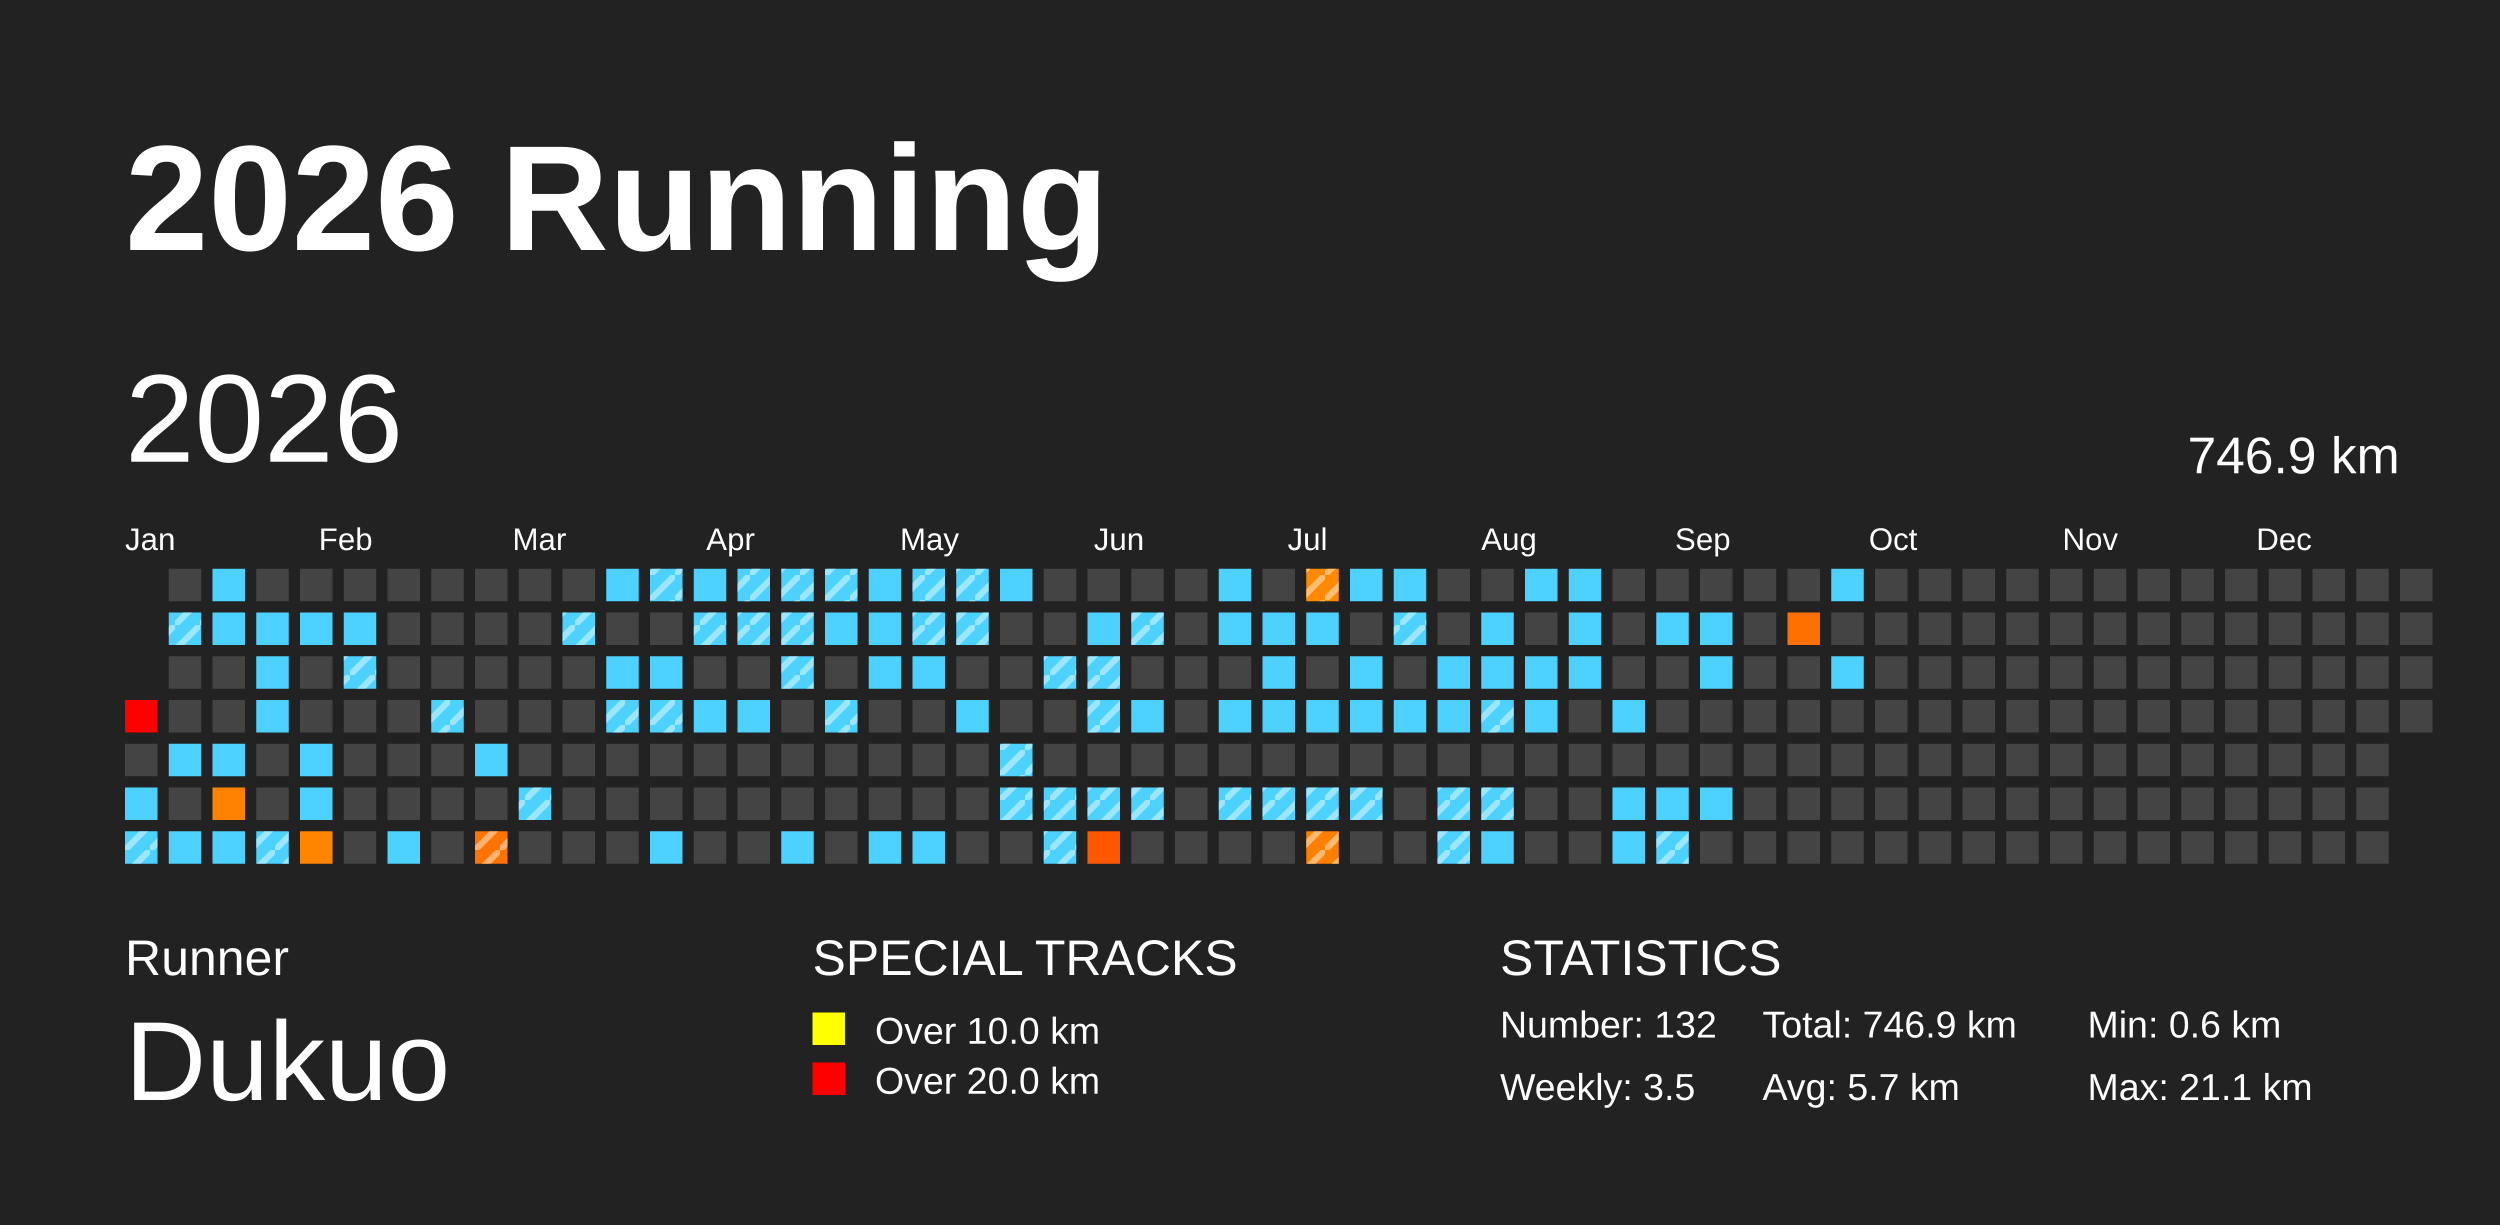
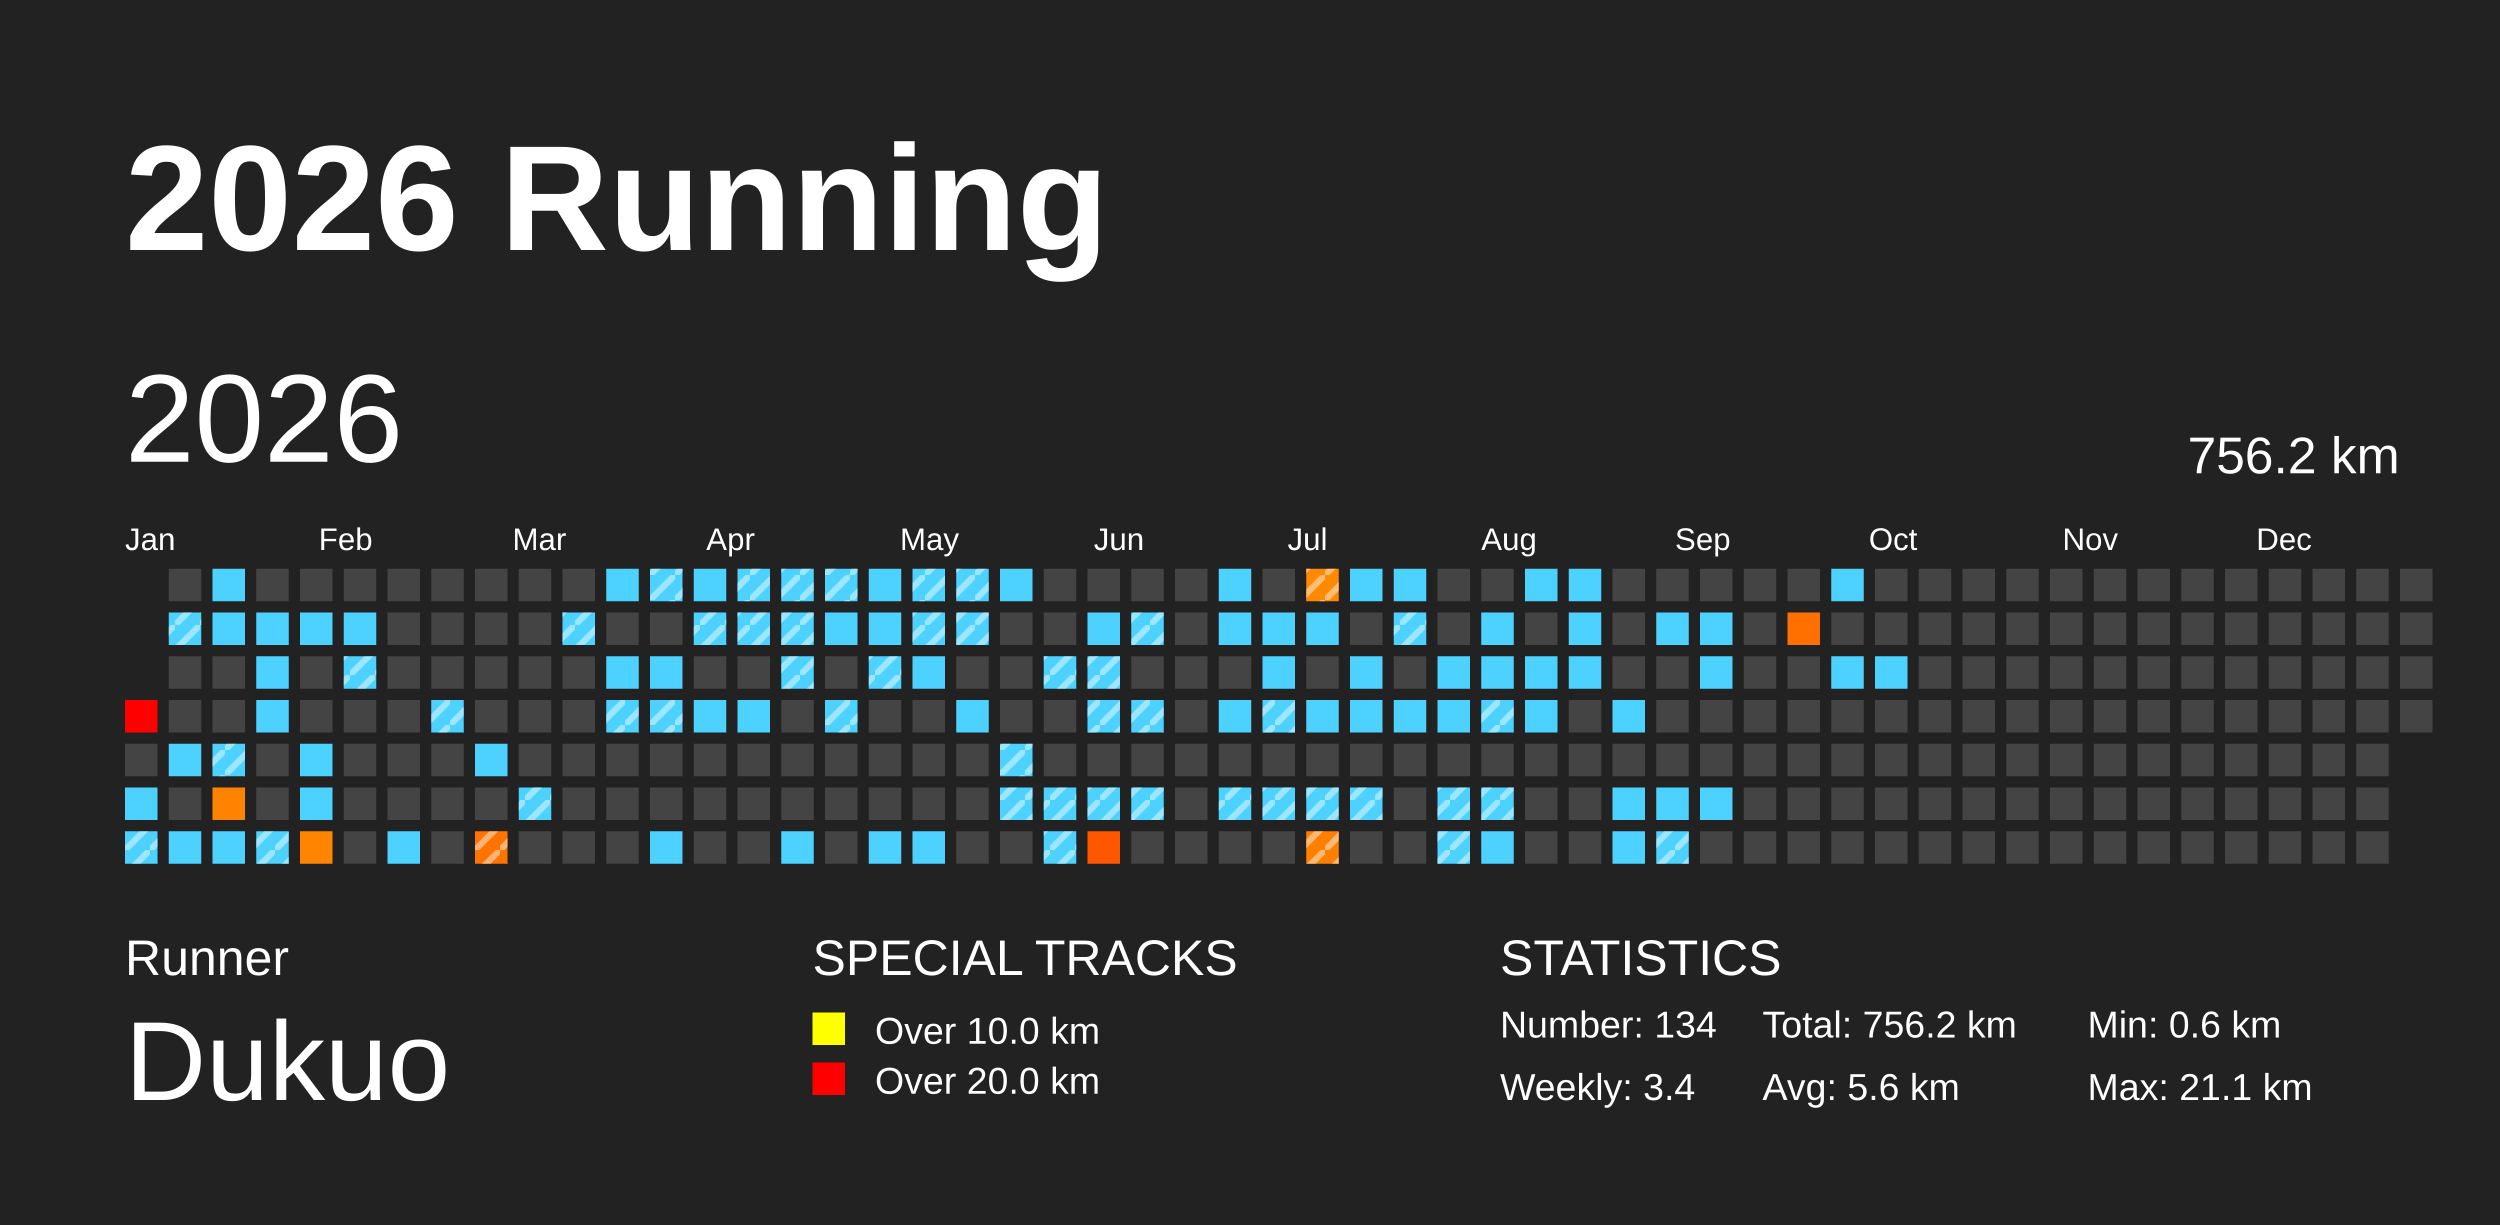
<svg xmlns="http://www.w3.org/2000/svg" baseProfile="full" height="98mm" version="1.1" viewBox="0,0,200,98" width="200mm">
  <defs>
    <pattern height="2" id="indoor-stripe" patternUnits="userSpaceOnUse" width="2">
      <line stroke="white" stroke-opacity="0.45" stroke-width="0.5" x1="0" x2="2" y1="2" y2="0" />
    </pattern>
  </defs>
  <rect fill="#222222" height="98" width="200" x="0" y="0" />
  <text fill="#FFFFFF" style="font-size:12px; font-family:Arial; font-weight:bold;" x="10" y="20">2026 Running</text>
  <text fill="#FFFFFF" style="font-size:4px; font-family:Arial" x="10" y="78">Runner</text>
  <text fill="#FFFFFF" style="font-size:9px; font-family:Arial" x="10" y="88">Dukuo</text>
  <text fill="#FFFFFF" style="font-size:4px; font-family:Arial" x="65" y="78">SPECIAL TRACKS</text>
  <rect fill="yellow" height="2.6" width="2.6" x="65" y="81" />
  <text fill="#FFFFFF" style="font-size:3px; font-family:Arial" x="70" y="83.5">Over 10.0 km</text>
  <rect fill="red" height="2.6" width="2.6" x="65" y="85" />
  <text fill="#FFFFFF" style="font-size:3px; font-family:Arial" x="70" y="87.5">Over 20.0 km</text>
  <text fill="#FFFFFF" style="font-size:4px; font-family:Arial" x="120" y="78">STATISTICS</text>
-   <text fill="#FFFFFF" style="font-size:3px; font-family:Arial" x="120" y="83">Number: 132</text>
-   <text fill="#FFFFFF" style="font-size:3px; font-family:Arial" x="120" y="88">Weekly: 3.5</text>
-   <text fill="#FFFFFF" style="font-size:3px; font-family:Arial" x="141" y="83">Total: 746.9 km</text>
-   <text fill="#FFFFFF" style="font-size:3px; font-family:Arial" x="141" y="88">Avg: 5.7 km</text>
+   <text fill="#FFFFFF" style="font-size:3px; font-family:Arial" x="120" y="83">Number: 134</text>
+   <text fill="#FFFFFF" style="font-size:3px; font-family:Arial" x="120" y="88">Weekly: 3.4</text>
+   <text fill="#FFFFFF" style="font-size:3px; font-family:Arial" x="141" y="83">Total: 756.2 km</text>
+   <text fill="#FFFFFF" style="font-size:3px; font-family:Arial" x="141" y="88">Avg: 5.6 km</text>
  <text fill="#FFFFFF" style="font-size:3px; font-family:Arial" x="167" y="83">Min: 0.6 km</text>
  <text fill="#FFFFFF" style="font-size:3px; font-family:Arial" x="167" y="88">Max: 21.1 km</text>
  <text dominant-baseline="hanging" fill="#FFFFFF" style="font-size:10.0px; font-family:Arial;" x="10" y="30">2026</text>
-   <text dominant-baseline="hanging" fill="#FFFFFF" style="font-size:4.125px; font-family:Arial;" x="175" y="35">746.9 km</text>
+   <text dominant-baseline="hanging" fill="#FFFFFF" style="font-size:4.125px; font-family:Arial;" x="175" y="35">756.2 km</text>
  <text fill="#FFFFFF" style="font-size:2.5px; font-family:Arial" x="10.0" y="44">Jan</text>
  <text fill="#FFFFFF" style="font-size:2.5px; font-family:Arial" x="25.5" y="44">Feb</text>
  <text fill="#FFFFFF" style="font-size:2.5px; font-family:Arial" x="41.0" y="44">Mar</text>
  <text fill="#FFFFFF" style="font-size:2.5px; font-family:Arial" x="56.5" y="44">Apr</text>
  <text fill="#FFFFFF" style="font-size:2.5px; font-family:Arial" x="72.0" y="44">May</text>
  <text fill="#FFFFFF" style="font-size:2.5px; font-family:Arial" x="87.5" y="44">Jun</text>
  <text fill="#FFFFFF" style="font-size:2.5px; font-family:Arial" x="103.0" y="44">Jul</text>
  <text fill="#FFFFFF" style="font-size:2.5px; font-family:Arial" x="118.5" y="44">Aug</text>
  <text fill="#FFFFFF" style="font-size:2.5px; font-family:Arial" x="134.0" y="44">Sep</text>
  <text fill="#FFFFFF" style="font-size:2.5px; font-family:Arial" x="149.5" y="44">Oct</text>
  <text fill="#FFFFFF" style="font-size:2.5px; font-family:Arial" x="165.0" y="44">Nov</text>
  <text fill="#FFFFFF" style="font-size:2.5px; font-family:Arial" x="180.5" y="44">Dec</text>
  <rect fill="red" height="2.6" width="2.6" x="10.0" y="56.0" />
  <rect fill="#444444" height="2.6" width="2.6" x="10.0" y="59.5" />
  <rect fill="#4dd2ff" height="2.6" width="2.6" x="10.0" y="63.0" />
  <rect fill="#4dd2ff" height="2.6" width="2.6" x="10.0" y="66.5" />
  <rect fill="url(#indoor-stripe)" height="2.6" style="pointer-events: none;" width="2.6" x="10.0" y="66.5" />
  <rect fill="#444444" height="2.6" width="2.6" x="13.5" y="45.5" />
  <rect fill="#4dd2ff" height="2.6" width="2.6" x="13.5" y="49.0" />
  <rect fill="url(#indoor-stripe)" height="2.6" style="pointer-events: none;" width="2.6" x="13.5" y="49.0" />
  <rect fill="#444444" height="2.6" width="2.6" x="13.5" y="52.5" />
  <rect fill="#444444" height="2.6" width="2.6" x="13.5" y="56.0" />
  <rect fill="#4dd2ff" height="2.6" width="2.6" x="13.5" y="59.5" />
  <rect fill="#444444" height="2.6" width="2.6" x="13.5" y="63.0" />
  <rect fill="#4dd2ff" height="2.6" width="2.6" x="13.5" y="66.5" />
  <rect fill="#4dd2ff" height="2.6" width="2.6" x="17.0" y="45.5" />
  <rect fill="#4dd2ff" height="2.6" width="2.6" x="17.0" y="49.0" />
  <rect fill="#444444" height="2.6" width="2.6" x="17.0" y="52.5" />
  <rect fill="#444444" height="2.6" width="2.6" x="17.0" y="56.0" />
  <rect fill="#4dd2ff" height="2.6" width="2.6" x="17.0" y="59.5" />
+   <rect fill="url(#indoor-stripe)" height="2.6" style="pointer-events: none;" width="2.6" x="17.0" y="59.5" />
  <rect fill="#ff8300" height="2.6" width="2.6" x="17.0" y="63.0" />
  <rect fill="#4dd2ff" height="2.6" width="2.6" x="17.0" y="66.5" />
  <rect fill="#444444" height="2.6" width="2.6" x="20.5" y="45.5" />
  <rect fill="#4dd2ff" height="2.6" width="2.6" x="20.5" y="49.0" />
  <rect fill="#4dd2ff" height="2.6" width="2.6" x="20.5" y="52.5" />
  <rect fill="#4dd2ff" height="2.6" width="2.6" x="20.5" y="56.0" />
  <rect fill="#444444" height="2.6" width="2.6" x="20.5" y="59.5" />
  <rect fill="#444444" height="2.6" width="2.6" x="20.5" y="63.0" />
  <rect fill="#4dd2ff" height="2.6" width="2.6" x="20.5" y="66.5" />
  <rect fill="url(#indoor-stripe)" height="2.6" style="pointer-events: none;" width="2.6" x="20.5" y="66.5" />
  <rect fill="#444444" height="2.6" width="2.6" x="24.0" y="45.5" />
  <rect fill="#4dd2ff" height="2.6" width="2.6" x="24.0" y="49.0" />
  <rect fill="#444444" height="2.6" width="2.6" x="24.0" y="52.5" />
  <rect fill="#444444" height="2.6" width="2.6" x="24.0" y="56.0" />
  <rect fill="#4dd2ff" height="2.6" width="2.6" x="24.0" y="59.5" />
  <rect fill="#4dd2ff" height="2.6" width="2.6" x="24.0" y="63.0" />
  <rect fill="#ff8500" height="2.6" width="2.6" x="24.0" y="66.5" />
  <rect fill="#444444" height="2.6" width="2.6" x="27.5" y="45.5" />
  <rect fill="#4dd2ff" height="2.6" width="2.6" x="27.5" y="49.0" />
  <rect fill="#4dd2ff" height="2.6" width="2.6" x="27.5" y="52.5" />
  <rect fill="url(#indoor-stripe)" height="2.6" style="pointer-events: none;" width="2.6" x="27.5" y="52.5" />
  <rect fill="#444444" height="2.6" width="2.6" x="27.5" y="56.0" />
  <rect fill="#444444" height="2.6" width="2.6" x="27.5" y="59.5" />
  <rect fill="#444444" height="2.6" width="2.6" x="27.5" y="63.0" />
  <rect fill="#444444" height="2.6" width="2.6" x="27.5" y="66.5" />
  <rect fill="#444444" height="2.6" width="2.6" x="31.0" y="45.5" />
  <rect fill="#444444" height="2.6" width="2.6" x="31.0" y="49.0" />
  <rect fill="#444444" height="2.6" width="2.6" x="31.0" y="52.5" />
  <rect fill="#444444" height="2.6" width="2.6" x="31.0" y="56.0" />
  <rect fill="#444444" height="2.6" width="2.6" x="31.0" y="59.5" />
  <rect fill="#444444" height="2.6" width="2.6" x="31.0" y="63.0" />
  <rect fill="#4dd2ff" height="2.6" width="2.6" x="31.0" y="66.5" />
  <rect fill="#444444" height="2.6" width="2.6" x="34.5" y="45.5" />
  <rect fill="#444444" height="2.6" width="2.6" x="34.5" y="49.0" />
  <rect fill="#444444" height="2.6" width="2.6" x="34.5" y="52.5" />
  <rect fill="#4dd2ff" height="2.6" width="2.6" x="34.5" y="56.0" />
  <rect fill="url(#indoor-stripe)" height="2.6" style="pointer-events: none;" width="2.6" x="34.5" y="56.0" />
  <rect fill="#444444" height="2.6" width="2.6" x="34.5" y="59.5" />
  <rect fill="#444444" height="2.6" width="2.6" x="34.5" y="63.0" />
  <rect fill="#444444" height="2.6" width="2.6" x="34.5" y="66.5" />
  <rect fill="#444444" height="2.6" width="2.6" x="38.0" y="45.5" />
  <rect fill="#444444" height="2.6" width="2.6" x="38.0" y="49.0" />
  <rect fill="#444444" height="2.6" width="2.6" x="38.0" y="52.5" />
  <rect fill="#444444" height="2.6" width="2.6" x="38.0" y="56.0" />
  <rect fill="#4dd2ff" height="2.6" width="2.6" x="38.0" y="59.5" />
  <rect fill="#444444" height="2.6" width="2.6" x="38.0" y="63.0" />
  <rect fill="#ff7300" height="2.6" width="2.6" x="38.0" y="66.5" />
  <rect fill="url(#indoor-stripe)" height="2.6" style="pointer-events: none;" width="2.6" x="38.0" y="66.5" />
  <rect fill="#444444" height="2.6" width="2.6" x="41.5" y="45.5" />
  <rect fill="#444444" height="2.6" width="2.6" x="41.5" y="49.0" />
  <rect fill="#444444" height="2.6" width="2.6" x="41.5" y="52.5" />
  <rect fill="#444444" height="2.6" width="2.6" x="41.5" y="56.0" />
  <rect fill="#444444" height="2.6" width="2.6" x="41.5" y="59.5" />
  <rect fill="#4dd2ff" height="2.6" width="2.6" x="41.5" y="63.0" />
  <rect fill="url(#indoor-stripe)" height="2.6" style="pointer-events: none;" width="2.6" x="41.5" y="63.0" />
  <rect fill="#444444" height="2.6" width="2.6" x="41.5" y="66.5" />
  <rect fill="#444444" height="2.6" width="2.6" x="45.0" y="45.5" />
  <rect fill="#4dd2ff" height="2.6" width="2.6" x="45.0" y="49.0" />
  <rect fill="url(#indoor-stripe)" height="2.6" style="pointer-events: none;" width="2.6" x="45.0" y="49.0" />
  <rect fill="#444444" height="2.6" width="2.6" x="45.0" y="52.5" />
  <rect fill="#444444" height="2.6" width="2.6" x="45.0" y="56.0" />
  <rect fill="#444444" height="2.6" width="2.6" x="45.0" y="59.5" />
  <rect fill="#444444" height="2.6" width="2.6" x="45.0" y="63.0" />
  <rect fill="#444444" height="2.6" width="2.6" x="45.0" y="66.5" />
  <rect fill="#4dd2ff" height="2.6" width="2.6" x="48.5" y="45.5" />
  <rect fill="#444444" height="2.6" width="2.6" x="48.5" y="49.0" />
  <rect fill="#4dd2ff" height="2.6" width="2.6" x="48.5" y="52.5" />
  <rect fill="#4dd2ff" height="2.6" width="2.6" x="48.5" y="56.0" />
  <rect fill="url(#indoor-stripe)" height="2.6" style="pointer-events: none;" width="2.6" x="48.5" y="56.0" />
  <rect fill="#444444" height="2.6" width="2.6" x="48.5" y="59.5" />
  <rect fill="#444444" height="2.6" width="2.6" x="48.5" y="63.0" />
  <rect fill="#444444" height="2.6" width="2.6" x="48.5" y="66.5" />
  <rect fill="#4dd2ff" height="2.6" width="2.6" x="52.0" y="45.5" />
  <rect fill="url(#indoor-stripe)" height="2.6" style="pointer-events: none;" width="2.6" x="52.0" y="45.5" />
  <rect fill="#444444" height="2.6" width="2.6" x="52.0" y="49.0" />
  <rect fill="#4dd2ff" height="2.6" width="2.6" x="52.0" y="52.5" />
  <rect fill="#4dd2ff" height="2.6" width="2.6" x="52.0" y="56.0" />
  <rect fill="url(#indoor-stripe)" height="2.6" style="pointer-events: none;" width="2.6" x="52.0" y="56.0" />
  <rect fill="#444444" height="2.6" width="2.6" x="52.0" y="59.5" />
  <rect fill="#444444" height="2.6" width="2.6" x="52.0" y="63.0" />
  <rect fill="#4dd2ff" height="2.6" width="2.6" x="52.0" y="66.5" />
  <rect fill="#4dd2ff" height="2.6" width="2.6" x="55.5" y="45.5" />
  <rect fill="#4dd2ff" height="2.6" width="2.6" x="55.5" y="49.0" />
  <rect fill="url(#indoor-stripe)" height="2.6" style="pointer-events: none;" width="2.6" x="55.5" y="49.0" />
  <rect fill="#444444" height="2.6" width="2.6" x="55.5" y="52.5" />
  <rect fill="#4dd2ff" height="2.6" width="2.6" x="55.5" y="56.0" />
  <rect fill="#444444" height="2.6" width="2.6" x="55.5" y="59.5" />
  <rect fill="#444444" height="2.6" width="2.6" x="55.5" y="63.0" />
  <rect fill="#444444" height="2.6" width="2.6" x="55.5" y="66.5" />
  <rect fill="#4dd2ff" height="2.6" width="2.6" x="59.0" y="45.5" />
  <rect fill="url(#indoor-stripe)" height="2.6" style="pointer-events: none;" width="2.6" x="59.0" y="45.5" />
  <rect fill="#4dd2ff" height="2.6" width="2.6" x="59.0" y="49.0" />
  <rect fill="url(#indoor-stripe)" height="2.6" style="pointer-events: none;" width="2.6" x="59.0" y="49.0" />
  <rect fill="#444444" height="2.6" width="2.6" x="59.0" y="52.5" />
  <rect fill="#4dd2ff" height="2.6" width="2.6" x="59.0" y="56.0" />
  <rect fill="#444444" height="2.6" width="2.6" x="59.0" y="59.5" />
  <rect fill="#444444" height="2.6" width="2.6" x="59.0" y="63.0" />
  <rect fill="#444444" height="2.6" width="2.6" x="59.0" y="66.5" />
  <rect fill="#4dd2ff" height="2.6" width="2.6" x="62.5" y="45.5" />
  <rect fill="url(#indoor-stripe)" height="2.6" style="pointer-events: none;" width="2.6" x="62.5" y="45.5" />
  <rect fill="#4dd2ff" height="2.6" width="2.6" x="62.5" y="49.0" />
  <rect fill="url(#indoor-stripe)" height="2.6" style="pointer-events: none;" width="2.6" x="62.5" y="49.0" />
  <rect fill="#4dd2ff" height="2.6" width="2.6" x="62.5" y="52.5" />
  <rect fill="url(#indoor-stripe)" height="2.6" style="pointer-events: none;" width="2.6" x="62.5" y="52.5" />
  <rect fill="#444444" height="2.6" width="2.6" x="62.5" y="56.0" />
  <rect fill="#444444" height="2.6" width="2.6" x="62.5" y="59.5" />
  <rect fill="#444444" height="2.6" width="2.6" x="62.5" y="63.0" />
  <rect fill="#4dd2ff" height="2.6" width="2.6" x="62.5" y="66.5" />
  <rect fill="#4dd2ff" height="2.6" width="2.6" x="66.0" y="45.5" />
  <rect fill="url(#indoor-stripe)" height="2.6" style="pointer-events: none;" width="2.6" x="66.0" y="45.5" />
  <rect fill="#4dd2ff" height="2.6" width="2.6" x="66.0" y="49.0" />
  <rect fill="#444444" height="2.6" width="2.6" x="66.0" y="52.5" />
  <rect fill="#4dd2ff" height="2.6" width="2.6" x="66.0" y="56.0" />
  <rect fill="url(#indoor-stripe)" height="2.6" style="pointer-events: none;" width="2.6" x="66.0" y="56.0" />
  <rect fill="#444444" height="2.6" width="2.6" x="66.0" y="59.5" />
  <rect fill="#444444" height="2.6" width="2.6" x="66.0" y="63.0" />
  <rect fill="#444444" height="2.6" width="2.6" x="66.0" y="66.5" />
  <rect fill="#4dd2ff" height="2.6" width="2.6" x="69.5" y="45.5" />
  <rect fill="#4dd2ff" height="2.6" width="2.6" x="69.5" y="49.0" />
  <rect fill="#4dd2ff" height="2.6" width="2.6" x="69.5" y="52.5" />
+   <rect fill="url(#indoor-stripe)" height="2.6" style="pointer-events: none;" width="2.6" x="69.5" y="52.5" />
  <rect fill="#444444" height="2.6" width="2.6" x="69.5" y="56.0" />
  <rect fill="#444444" height="2.6" width="2.6" x="69.5" y="59.5" />
  <rect fill="#444444" height="2.6" width="2.6" x="69.5" y="63.0" />
  <rect fill="#4dd2ff" height="2.6" width="2.6" x="69.5" y="66.5" />
  <rect fill="#4dd2ff" height="2.6" width="2.6" x="73.0" y="45.5" />
  <rect fill="url(#indoor-stripe)" height="2.6" style="pointer-events: none;" width="2.6" x="73.0" y="45.5" />
  <rect fill="#4dd2ff" height="2.6" width="2.6" x="73.0" y="49.0" />
  <rect fill="url(#indoor-stripe)" height="2.6" style="pointer-events: none;" width="2.6" x="73.0" y="49.0" />
  <rect fill="#4dd2ff" height="2.6" width="2.6" x="73.0" y="52.5" />
  <rect fill="#444444" height="2.6" width="2.6" x="73.0" y="56.0" />
  <rect fill="#444444" height="2.6" width="2.6" x="73.0" y="59.5" />
  <rect fill="#444444" height="2.6" width="2.6" x="73.0" y="63.0" />
  <rect fill="#4dd2ff" height="2.6" width="2.6" x="73.0" y="66.5" />
  <rect fill="#4dd2ff" height="2.6" width="2.6" x="76.5" y="45.5" />
  <rect fill="url(#indoor-stripe)" height="2.6" style="pointer-events: none;" width="2.6" x="76.5" y="45.5" />
  <rect fill="#4dd2ff" height="2.6" width="2.6" x="76.5" y="49.0" />
  <rect fill="url(#indoor-stripe)" height="2.6" style="pointer-events: none;" width="2.6" x="76.5" y="49.0" />
  <rect fill="#444444" height="2.6" width="2.6" x="76.5" y="52.5" />
  <rect fill="#4dd2ff" height="2.6" width="2.6" x="76.5" y="56.0" />
  <rect fill="#444444" height="2.6" width="2.6" x="76.5" y="59.5" />
  <rect fill="#444444" height="2.6" width="2.6" x="76.5" y="63.0" />
  <rect fill="#444444" height="2.6" width="2.6" x="76.5" y="66.5" />
  <rect fill="#4dd2ff" height="2.6" width="2.6" x="80.0" y="45.5" />
  <rect fill="#444444" height="2.6" width="2.6" x="80.0" y="49.0" />
  <rect fill="#444444" height="2.6" width="2.6" x="80.0" y="52.5" />
  <rect fill="#444444" height="2.6" width="2.6" x="80.0" y="56.0" />
  <rect fill="#4dd2ff" height="2.6" width="2.6" x="80.0" y="59.5" />
  <rect fill="url(#indoor-stripe)" height="2.6" style="pointer-events: none;" width="2.6" x="80.0" y="59.5" />
  <rect fill="#4dd2ff" height="2.6" width="2.6" x="80.0" y="63.0" />
  <rect fill="url(#indoor-stripe)" height="2.6" style="pointer-events: none;" width="2.6" x="80.0" y="63.0" />
  <rect fill="#444444" height="2.6" width="2.6" x="80.0" y="66.5" />
  <rect fill="#444444" height="2.6" width="2.6" x="83.5" y="45.5" />
  <rect fill="#444444" height="2.6" width="2.6" x="83.5" y="49.0" />
  <rect fill="#4dd2ff" height="2.6" width="2.6" x="83.5" y="52.5" />
  <rect fill="url(#indoor-stripe)" height="2.6" style="pointer-events: none;" width="2.6" x="83.5" y="52.5" />
  <rect fill="#444444" height="2.6" width="2.6" x="83.5" y="56.0" />
  <rect fill="#444444" height="2.6" width="2.6" x="83.5" y="59.5" />
  <rect fill="#4dd2ff" height="2.6" width="2.6" x="83.5" y="63.0" />
  <rect fill="url(#indoor-stripe)" height="2.6" style="pointer-events: none;" width="2.6" x="83.5" y="63.0" />
  <rect fill="#4dd2ff" height="2.6" width="2.6" x="83.5" y="66.5" />
  <rect fill="url(#indoor-stripe)" height="2.6" style="pointer-events: none;" width="2.6" x="83.5" y="66.5" />
  <rect fill="#444444" height="2.6" width="2.6" x="87.0" y="45.5" />
  <rect fill="#4dd2ff" height="2.6" width="2.6" x="87.0" y="49.0" />
  <rect fill="#4dd2ff" height="2.6" width="2.6" x="87.0" y="52.5" />
  <rect fill="url(#indoor-stripe)" height="2.6" style="pointer-events: none;" width="2.6" x="87.0" y="52.5" />
  <rect fill="#4dd2ff" height="2.6" width="2.6" x="87.0" y="56.0" />
  <rect fill="url(#indoor-stripe)" height="2.6" style="pointer-events: none;" width="2.6" x="87.0" y="56.0" />
  <rect fill="#444444" height="2.6" width="2.6" x="87.0" y="59.5" />
  <rect fill="#4dd2ff" height="2.6" width="2.6" x="87.0" y="63.0" />
  <rect fill="url(#indoor-stripe)" height="2.6" style="pointer-events: none;" width="2.6" x="87.0" y="63.0" />
  <rect fill="#ff5700" height="2.6" width="2.6" x="87.0" y="66.5" />
  <rect fill="#444444" height="2.6" width="2.6" x="90.5" y="45.5" />
  <rect fill="#4dd2ff" height="2.6" width="2.6" x="90.5" y="49.0" />
  <rect fill="url(#indoor-stripe)" height="2.6" style="pointer-events: none;" width="2.6" x="90.5" y="49.0" />
  <rect fill="#444444" height="2.6" width="2.6" x="90.5" y="52.5" />
  <rect fill="#4dd2ff" height="2.6" width="2.6" x="90.5" y="56.0" />
+   <rect fill="url(#indoor-stripe)" height="2.6" style="pointer-events: none;" width="2.6" x="90.5" y="56.0" />
  <rect fill="#444444" height="2.6" width="2.6" x="90.5" y="59.5" />
  <rect fill="#4dd2ff" height="2.6" width="2.6" x="90.5" y="63.0" />
  <rect fill="url(#indoor-stripe)" height="2.6" style="pointer-events: none;" width="2.6" x="90.5" y="63.0" />
  <rect fill="#444444" height="2.6" width="2.6" x="90.5" y="66.5" />
  <rect fill="#444444" height="2.6" width="2.6" x="94.0" y="45.5" />
  <rect fill="#444444" height="2.6" width="2.6" x="94.0" y="49.0" />
  <rect fill="#444444" height="2.6" width="2.6" x="94.0" y="52.5" />
  <rect fill="#444444" height="2.6" width="2.6" x="94.0" y="56.0" />
  <rect fill="#444444" height="2.6" width="2.6" x="94.0" y="59.5" />
  <rect fill="#444444" height="2.6" width="2.6" x="94.0" y="63.0" />
  <rect fill="#444444" height="2.6" width="2.6" x="94.0" y="66.5" />
  <rect fill="#4dd2ff" height="2.6" width="2.6" x="97.5" y="45.5" />
  <rect fill="#4dd2ff" height="2.6" width="2.6" x="97.5" y="49.0" />
  <rect fill="#444444" height="2.6" width="2.6" x="97.5" y="52.5" />
  <rect fill="#4dd2ff" height="2.6" width="2.6" x="97.5" y="56.0" />
  <rect fill="#444444" height="2.6" width="2.6" x="97.5" y="59.5" />
  <rect fill="#4dd2ff" height="2.6" width="2.6" x="97.5" y="63.0" />
  <rect fill="url(#indoor-stripe)" height="2.6" style="pointer-events: none;" width="2.6" x="97.5" y="63.0" />
  <rect fill="#444444" height="2.6" width="2.6" x="97.5" y="66.5" />
  <rect fill="#444444" height="2.6" width="2.6" x="101.0" y="45.5" />
  <rect fill="#4dd2ff" height="2.6" width="2.6" x="101.0" y="49.0" />
  <rect fill="#4dd2ff" height="2.6" width="2.6" x="101.0" y="52.5" />
  <rect fill="#4dd2ff" height="2.6" width="2.6" x="101.0" y="56.0" />
+   <rect fill="url(#indoor-stripe)" height="2.6" style="pointer-events: none;" width="2.6" x="101.0" y="56.0" />
  <rect fill="#444444" height="2.6" width="2.6" x="101.0" y="59.5" />
  <rect fill="#4dd2ff" height="2.6" width="2.6" x="101.0" y="63.0" />
  <rect fill="url(#indoor-stripe)" height="2.6" style="pointer-events: none;" width="2.6" x="101.0" y="63.0" />
  <rect fill="#444444" height="2.6" width="2.6" x="101.0" y="66.5" />
  <rect fill="#ff8900" height="2.6" width="2.6" x="104.5" y="45.5" />
  <rect fill="url(#indoor-stripe)" height="2.6" style="pointer-events: none;" width="2.6" x="104.5" y="45.5" />
  <rect fill="#4dd2ff" height="2.6" width="2.6" x="104.5" y="49.0" />
  <rect fill="#444444" height="2.6" width="2.6" x="104.5" y="52.5" />
  <rect fill="#4dd2ff" height="2.6" width="2.6" x="104.5" y="56.0" />
  <rect fill="#444444" height="2.6" width="2.6" x="104.5" y="59.5" />
  <rect fill="#4dd2ff" height="2.6" width="2.6" x="104.5" y="63.0" />
  <rect fill="url(#indoor-stripe)" height="2.6" style="pointer-events: none;" width="2.6" x="104.5" y="63.0" />
  <rect fill="#ff8000" height="2.6" width="2.6" x="104.5" y="66.5" />
  <rect fill="url(#indoor-stripe)" height="2.6" style="pointer-events: none;" width="2.6" x="104.5" y="66.5" />
  <rect fill="#4dd2ff" height="2.6" width="2.6" x="108.0" y="45.5" />
  <rect fill="#444444" height="2.6" width="2.6" x="108.0" y="49.0" />
  <rect fill="#4dd2ff" height="2.6" width="2.6" x="108.0" y="52.5" />
  <rect fill="#4dd2ff" height="2.6" width="2.6" x="108.0" y="56.0" />
  <rect fill="#444444" height="2.6" width="2.6" x="108.0" y="59.5" />
  <rect fill="#4dd2ff" height="2.6" width="2.6" x="108.0" y="63.0" />
  <rect fill="url(#indoor-stripe)" height="2.6" style="pointer-events: none;" width="2.6" x="108.0" y="63.0" />
  <rect fill="#444444" height="2.6" width="2.6" x="108.0" y="66.5" />
  <rect fill="#4dd2ff" height="2.6" width="2.6" x="111.5" y="45.5" />
  <rect fill="#4dd2ff" height="2.6" width="2.6" x="111.5" y="49.0" />
  <rect fill="url(#indoor-stripe)" height="2.6" style="pointer-events: none;" width="2.6" x="111.5" y="49.0" />
  <rect fill="#444444" height="2.6" width="2.6" x="111.5" y="52.5" />
  <rect fill="#4dd2ff" height="2.6" width="2.6" x="111.5" y="56.0" />
  <rect fill="#444444" height="2.6" width="2.6" x="111.5" y="59.5" />
  <rect fill="#444444" height="2.6" width="2.6" x="111.5" y="63.0" />
  <rect fill="#444444" height="2.6" width="2.6" x="111.5" y="66.5" />
  <rect fill="#444444" height="2.6" width="2.6" x="115.0" y="45.5" />
  <rect fill="#444444" height="2.6" width="2.6" x="115.0" y="49.0" />
  <rect fill="#4dd2ff" height="2.6" width="2.6" x="115.0" y="52.5" />
  <rect fill="#4dd2ff" height="2.6" width="2.6" x="115.0" y="56.0" />
  <rect fill="#444444" height="2.6" width="2.6" x="115.0" y="59.5" />
  <rect fill="#4dd2ff" height="2.6" width="2.6" x="115.0" y="63.0" />
  <rect fill="url(#indoor-stripe)" height="2.6" style="pointer-events: none;" width="2.6" x="115.0" y="63.0" />
  <rect fill="#4dd2ff" height="2.6" width="2.6" x="115.0" y="66.5" />
  <rect fill="url(#indoor-stripe)" height="2.6" style="pointer-events: none;" width="2.6" x="115.0" y="66.5" />
  <rect fill="#444444" height="2.6" width="2.6" x="118.5" y="45.5" />
  <rect fill="#4dd2ff" height="2.6" width="2.6" x="118.5" y="49.0" />
  <rect fill="#4dd2ff" height="2.6" width="2.6" x="118.5" y="52.5" />
  <rect fill="#4dd2ff" height="2.6" width="2.6" x="118.5" y="56.0" />
  <rect fill="url(#indoor-stripe)" height="2.6" style="pointer-events: none;" width="2.6" x="118.5" y="56.0" />
  <rect fill="#444444" height="2.6" width="2.6" x="118.5" y="59.5" />
  <rect fill="#4dd2ff" height="2.6" width="2.6" x="118.5" y="63.0" />
  <rect fill="url(#indoor-stripe)" height="2.6" style="pointer-events: none;" width="2.6" x="118.5" y="63.0" />
  <rect fill="#4dd2ff" height="2.6" width="2.6" x="118.5" y="66.5" />
  <rect fill="#4dd2ff" height="2.6" width="2.6" x="122.0" y="45.5" />
  <rect fill="#444444" height="2.6" width="2.6" x="122.0" y="49.0" />
  <rect fill="#4dd2ff" height="2.6" width="2.6" x="122.0" y="52.5" />
  <rect fill="#4dd2ff" height="2.6" width="2.6" x="122.0" y="56.0" />
  <rect fill="#444444" height="2.6" width="2.6" x="122.0" y="59.5" />
  <rect fill="#444444" height="2.6" width="2.6" x="122.0" y="63.0" />
  <rect fill="#444444" height="2.6" width="2.6" x="122.0" y="66.5" />
  <rect fill="#4dd2ff" height="2.6" width="2.6" x="125.5" y="45.5" />
  <rect fill="#4dd2ff" height="2.6" width="2.6" x="125.5" y="49.0" />
  <rect fill="#4dd2ff" height="2.6" width="2.6" x="125.5" y="52.5" />
  <rect fill="#444444" height="2.6" width="2.6" x="125.5" y="56.0" />
  <rect fill="#444444" height="2.6" width="2.6" x="125.5" y="59.5" />
  <rect fill="#444444" height="2.6" width="2.6" x="125.5" y="63.0" />
  <rect fill="#444444" height="2.6" width="2.6" x="125.5" y="66.5" />
  <rect fill="#444444" height="2.6" width="2.6" x="129.0" y="45.5" />
  <rect fill="#444444" height="2.6" width="2.6" x="129.0" y="49.0" />
  <rect fill="#444444" height="2.6" width="2.6" x="129.0" y="52.5" />
  <rect fill="#4dd2ff" height="2.6" width="2.6" x="129.0" y="56.0" />
  <rect fill="#444444" height="2.6" width="2.6" x="129.0" y="59.5" />
  <rect fill="#4dd2ff" height="2.6" width="2.6" x="129.0" y="63.0" />
  <rect fill="#4dd2ff" height="2.6" width="2.6" x="129.0" y="66.5" />
  <rect fill="#444444" height="2.6" width="2.6" x="132.5" y="45.5" />
  <rect fill="#4dd2ff" height="2.6" width="2.6" x="132.5" y="49.0" />
  <rect fill="#444444" height="2.6" width="2.6" x="132.5" y="52.5" />
  <rect fill="#444444" height="2.6" width="2.6" x="132.5" y="56.0" />
  <rect fill="#444444" height="2.6" width="2.6" x="132.5" y="59.5" />
  <rect fill="#4dd2ff" height="2.6" width="2.6" x="132.5" y="63.0" />
  <rect fill="#4dd2ff" height="2.6" width="2.6" x="132.5" y="66.5" />
  <rect fill="url(#indoor-stripe)" height="2.6" style="pointer-events: none;" width="2.6" x="132.5" y="66.5" />
  <rect fill="#444444" height="2.6" width="2.6" x="136.0" y="45.5" />
  <rect fill="#4dd2ff" height="2.6" width="2.6" x="136.0" y="49.0" />
  <rect fill="#4dd2ff" height="2.6" width="2.6" x="136.0" y="52.5" />
  <rect fill="#444444" height="2.6" width="2.6" x="136.0" y="56.0" />
  <rect fill="#444444" height="2.6" width="2.6" x="136.0" y="59.5" />
  <rect fill="#4dd2ff" height="2.6" width="2.6" x="136.0" y="63.0" />
  <rect fill="#444444" height="2.6" width="2.6" x="136.0" y="66.5" />
  <rect fill="#444444" height="2.6" width="2.6" x="139.5" y="45.5" />
  <rect fill="#444444" height="2.6" width="2.6" x="139.5" y="49.0" />
  <rect fill="#444444" height="2.6" width="2.6" x="139.5" y="52.5" />
  <rect fill="#444444" height="2.6" width="2.6" x="139.5" y="56.0" />
  <rect fill="#444444" height="2.6" width="2.6" x="139.5" y="59.5" />
  <rect fill="#444444" height="2.6" width="2.6" x="139.5" y="63.0" />
  <rect fill="#444444" height="2.6" width="2.6" x="139.5" y="66.5" />
  <rect fill="#444444" height="2.6" width="2.6" x="143.0" y="45.5" />
  <rect fill="#ff7000" height="2.6" width="2.6" x="143.0" y="49.0" />
  <rect fill="#444444" height="2.6" width="2.6" x="143.0" y="52.5" />
  <rect fill="#444444" height="2.6" width="2.6" x="143.0" y="56.0" />
  <rect fill="#444444" height="2.6" width="2.6" x="143.0" y="59.5" />
  <rect fill="#444444" height="2.6" width="2.6" x="143.0" y="63.0" />
  <rect fill="#444444" height="2.6" width="2.6" x="143.0" y="66.5" />
  <rect fill="#4dd2ff" height="2.6" width="2.6" x="146.5" y="45.5" />
  <rect fill="#444444" height="2.6" width="2.6" x="146.5" y="49.0" />
  <rect fill="#4dd2ff" height="2.6" width="2.6" x="146.5" y="52.5" />
  <rect fill="#444444" height="2.6" width="2.6" x="146.5" y="56.0" />
  <rect fill="#444444" height="2.6" width="2.6" x="146.5" y="59.5" />
  <rect fill="#444444" height="2.6" width="2.6" x="146.5" y="63.0" />
  <rect fill="#444444" height="2.6" width="2.6" x="146.5" y="66.5" />
  <rect fill="#444444" height="2.6" width="2.6" x="150.0" y="45.5" />
  <rect fill="#444444" height="2.6" width="2.6" x="150.0" y="49.0" />
-   <rect fill="#444444" height="2.6" width="2.6" x="150.0" y="52.5" />
+   <rect fill="#4dd2ff" height="2.6" width="2.6" x="150.0" y="52.5" />
  <rect fill="#444444" height="2.6" width="2.6" x="150.0" y="56.0" />
  <rect fill="#444444" height="2.6" width="2.6" x="150.0" y="59.5" />
  <rect fill="#444444" height="2.6" width="2.6" x="150.0" y="63.0" />
  <rect fill="#444444" height="2.6" width="2.6" x="150.0" y="66.5" />
  <rect fill="#444444" height="2.6" width="2.6" x="153.5" y="45.5" />
  <rect fill="#444444" height="2.6" width="2.6" x="153.5" y="49.0" />
  <rect fill="#444444" height="2.6" width="2.6" x="153.5" y="52.5" />
  <rect fill="#444444" height="2.6" width="2.6" x="153.5" y="56.0" />
  <rect fill="#444444" height="2.6" width="2.6" x="153.5" y="59.5" />
  <rect fill="#444444" height="2.6" width="2.6" x="153.5" y="63.0" />
  <rect fill="#444444" height="2.6" width="2.6" x="153.5" y="66.5" />
  <rect fill="#444444" height="2.6" width="2.6" x="157.0" y="45.5" />
  <rect fill="#444444" height="2.6" width="2.6" x="157.0" y="49.0" />
  <rect fill="#444444" height="2.6" width="2.6" x="157.0" y="52.5" />
  <rect fill="#444444" height="2.6" width="2.6" x="157.0" y="56.0" />
  <rect fill="#444444" height="2.6" width="2.6" x="157.0" y="59.5" />
  <rect fill="#444444" height="2.6" width="2.6" x="157.0" y="63.0" />
  <rect fill="#444444" height="2.6" width="2.6" x="157.0" y="66.5" />
  <rect fill="#444444" height="2.6" width="2.6" x="160.5" y="45.5" />
  <rect fill="#444444" height="2.6" width="2.6" x="160.5" y="49.0" />
  <rect fill="#444444" height="2.6" width="2.6" x="160.5" y="52.5" />
  <rect fill="#444444" height="2.6" width="2.6" x="160.5" y="56.0" />
  <rect fill="#444444" height="2.6" width="2.6" x="160.5" y="59.5" />
  <rect fill="#444444" height="2.6" width="2.6" x="160.5" y="63.0" />
  <rect fill="#444444" height="2.6" width="2.6" x="160.5" y="66.5" />
  <rect fill="#444444" height="2.6" width="2.6" x="164.0" y="45.5" />
  <rect fill="#444444" height="2.6" width="2.6" x="164.0" y="49.0" />
  <rect fill="#444444" height="2.6" width="2.6" x="164.0" y="52.5" />
  <rect fill="#444444" height="2.6" width="2.6" x="164.0" y="56.0" />
  <rect fill="#444444" height="2.6" width="2.6" x="164.0" y="59.5" />
  <rect fill="#444444" height="2.6" width="2.6" x="164.0" y="63.0" />
  <rect fill="#444444" height="2.6" width="2.6" x="164.0" y="66.5" />
  <rect fill="#444444" height="2.6" width="2.6" x="167.5" y="45.5" />
  <rect fill="#444444" height="2.6" width="2.6" x="167.5" y="49.0" />
  <rect fill="#444444" height="2.6" width="2.6" x="167.5" y="52.5" />
  <rect fill="#444444" height="2.6" width="2.6" x="167.5" y="56.0" />
  <rect fill="#444444" height="2.6" width="2.6" x="167.5" y="59.5" />
  <rect fill="#444444" height="2.6" width="2.6" x="167.5" y="63.0" />
  <rect fill="#444444" height="2.6" width="2.6" x="167.5" y="66.5" />
  <rect fill="#444444" height="2.6" width="2.6" x="171.0" y="45.5" />
  <rect fill="#444444" height="2.6" width="2.6" x="171.0" y="49.0" />
  <rect fill="#444444" height="2.6" width="2.6" x="171.0" y="52.5" />
  <rect fill="#444444" height="2.6" width="2.6" x="171.0" y="56.0" />
  <rect fill="#444444" height="2.6" width="2.6" x="171.0" y="59.5" />
  <rect fill="#444444" height="2.6" width="2.6" x="171.0" y="63.0" />
  <rect fill="#444444" height="2.6" width="2.6" x="171.0" y="66.5" />
  <rect fill="#444444" height="2.6" width="2.6" x="174.5" y="45.5" />
  <rect fill="#444444" height="2.6" width="2.6" x="174.5" y="49.0" />
  <rect fill="#444444" height="2.6" width="2.6" x="174.5" y="52.5" />
  <rect fill="#444444" height="2.6" width="2.6" x="174.5" y="56.0" />
  <rect fill="#444444" height="2.6" width="2.6" x="174.5" y="59.5" />
  <rect fill="#444444" height="2.6" width="2.6" x="174.5" y="63.0" />
  <rect fill="#444444" height="2.6" width="2.6" x="174.5" y="66.5" />
  <rect fill="#444444" height="2.6" width="2.6" x="178.0" y="45.5" />
  <rect fill="#444444" height="2.6" width="2.6" x="178.0" y="49.0" />
  <rect fill="#444444" height="2.6" width="2.6" x="178.0" y="52.5" />
  <rect fill="#444444" height="2.6" width="2.6" x="178.0" y="56.0" />
  <rect fill="#444444" height="2.6" width="2.6" x="178.0" y="59.5" />
  <rect fill="#444444" height="2.6" width="2.6" x="178.0" y="63.0" />
  <rect fill="#444444" height="2.6" width="2.6" x="178.0" y="66.5" />
  <rect fill="#444444" height="2.6" width="2.6" x="181.5" y="45.5" />
  <rect fill="#444444" height="2.6" width="2.6" x="181.5" y="49.0" />
  <rect fill="#444444" height="2.6" width="2.6" x="181.5" y="52.5" />
  <rect fill="#444444" height="2.6" width="2.6" x="181.5" y="56.0" />
  <rect fill="#444444" height="2.6" width="2.6" x="181.5" y="59.5" />
  <rect fill="#444444" height="2.6" width="2.6" x="181.5" y="63.0" />
  <rect fill="#444444" height="2.6" width="2.6" x="181.5" y="66.5" />
  <rect fill="#444444" height="2.6" width="2.6" x="185.0" y="45.5" />
  <rect fill="#444444" height="2.6" width="2.6" x="185.0" y="49.0" />
  <rect fill="#444444" height="2.6" width="2.6" x="185.0" y="52.5" />
  <rect fill="#444444" height="2.6" width="2.6" x="185.0" y="56.0" />
  <rect fill="#444444" height="2.6" width="2.6" x="185.0" y="59.5" />
  <rect fill="#444444" height="2.6" width="2.6" x="185.0" y="63.0" />
  <rect fill="#444444" height="2.6" width="2.6" x="185.0" y="66.5" />
  <rect fill="#444444" height="2.6" width="2.6" x="188.5" y="45.5" />
  <rect fill="#444444" height="2.6" width="2.6" x="188.5" y="49.0" />
  <rect fill="#444444" height="2.6" width="2.6" x="188.5" y="52.5" />
  <rect fill="#444444" height="2.6" width="2.6" x="188.5" y="56.0" />
  <rect fill="#444444" height="2.6" width="2.6" x="188.5" y="59.5" />
  <rect fill="#444444" height="2.6" width="2.6" x="188.5" y="63.0" />
  <rect fill="#444444" height="2.6" width="2.6" x="188.5" y="66.5" />
  <rect fill="#444444" height="2.6" width="2.6" x="192.0" y="45.5" />
  <rect fill="#444444" height="2.6" width="2.6" x="192.0" y="49.0" />
  <rect fill="#444444" height="2.6" width="2.6" x="192.0" y="52.5" />
  <rect fill="#444444" height="2.6" width="2.6" x="192.0" y="56.0" />
</svg>
